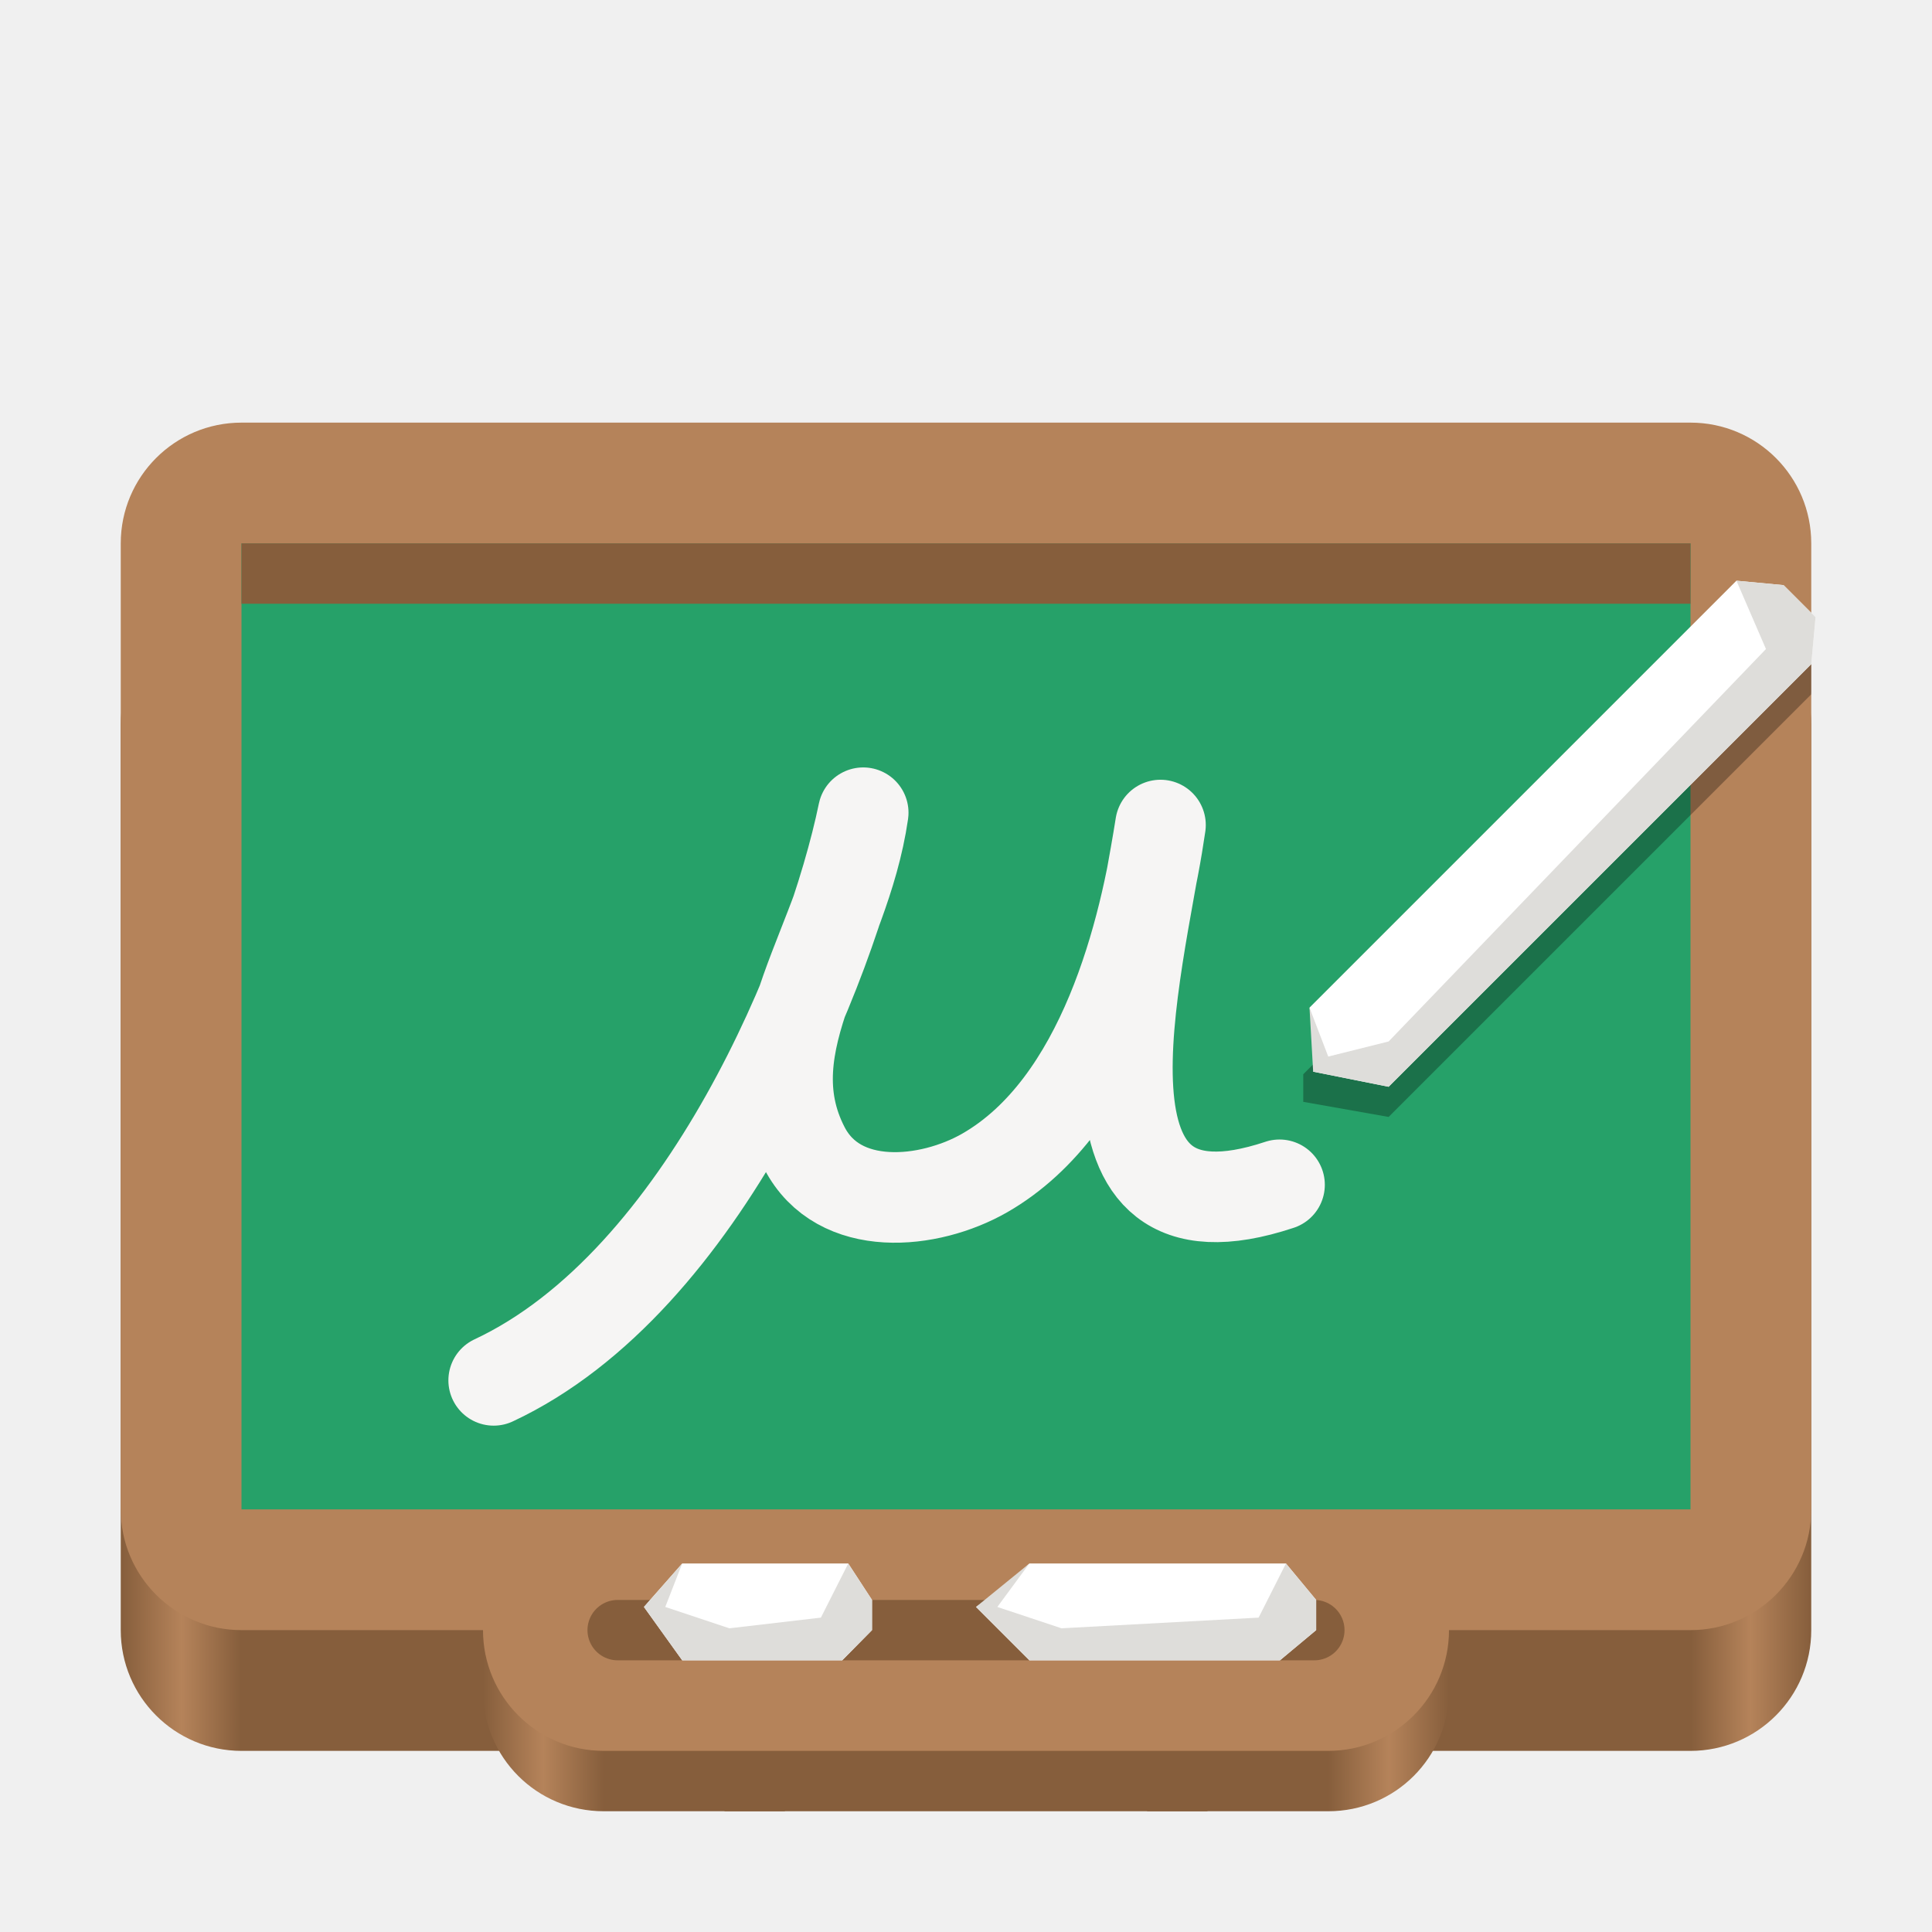
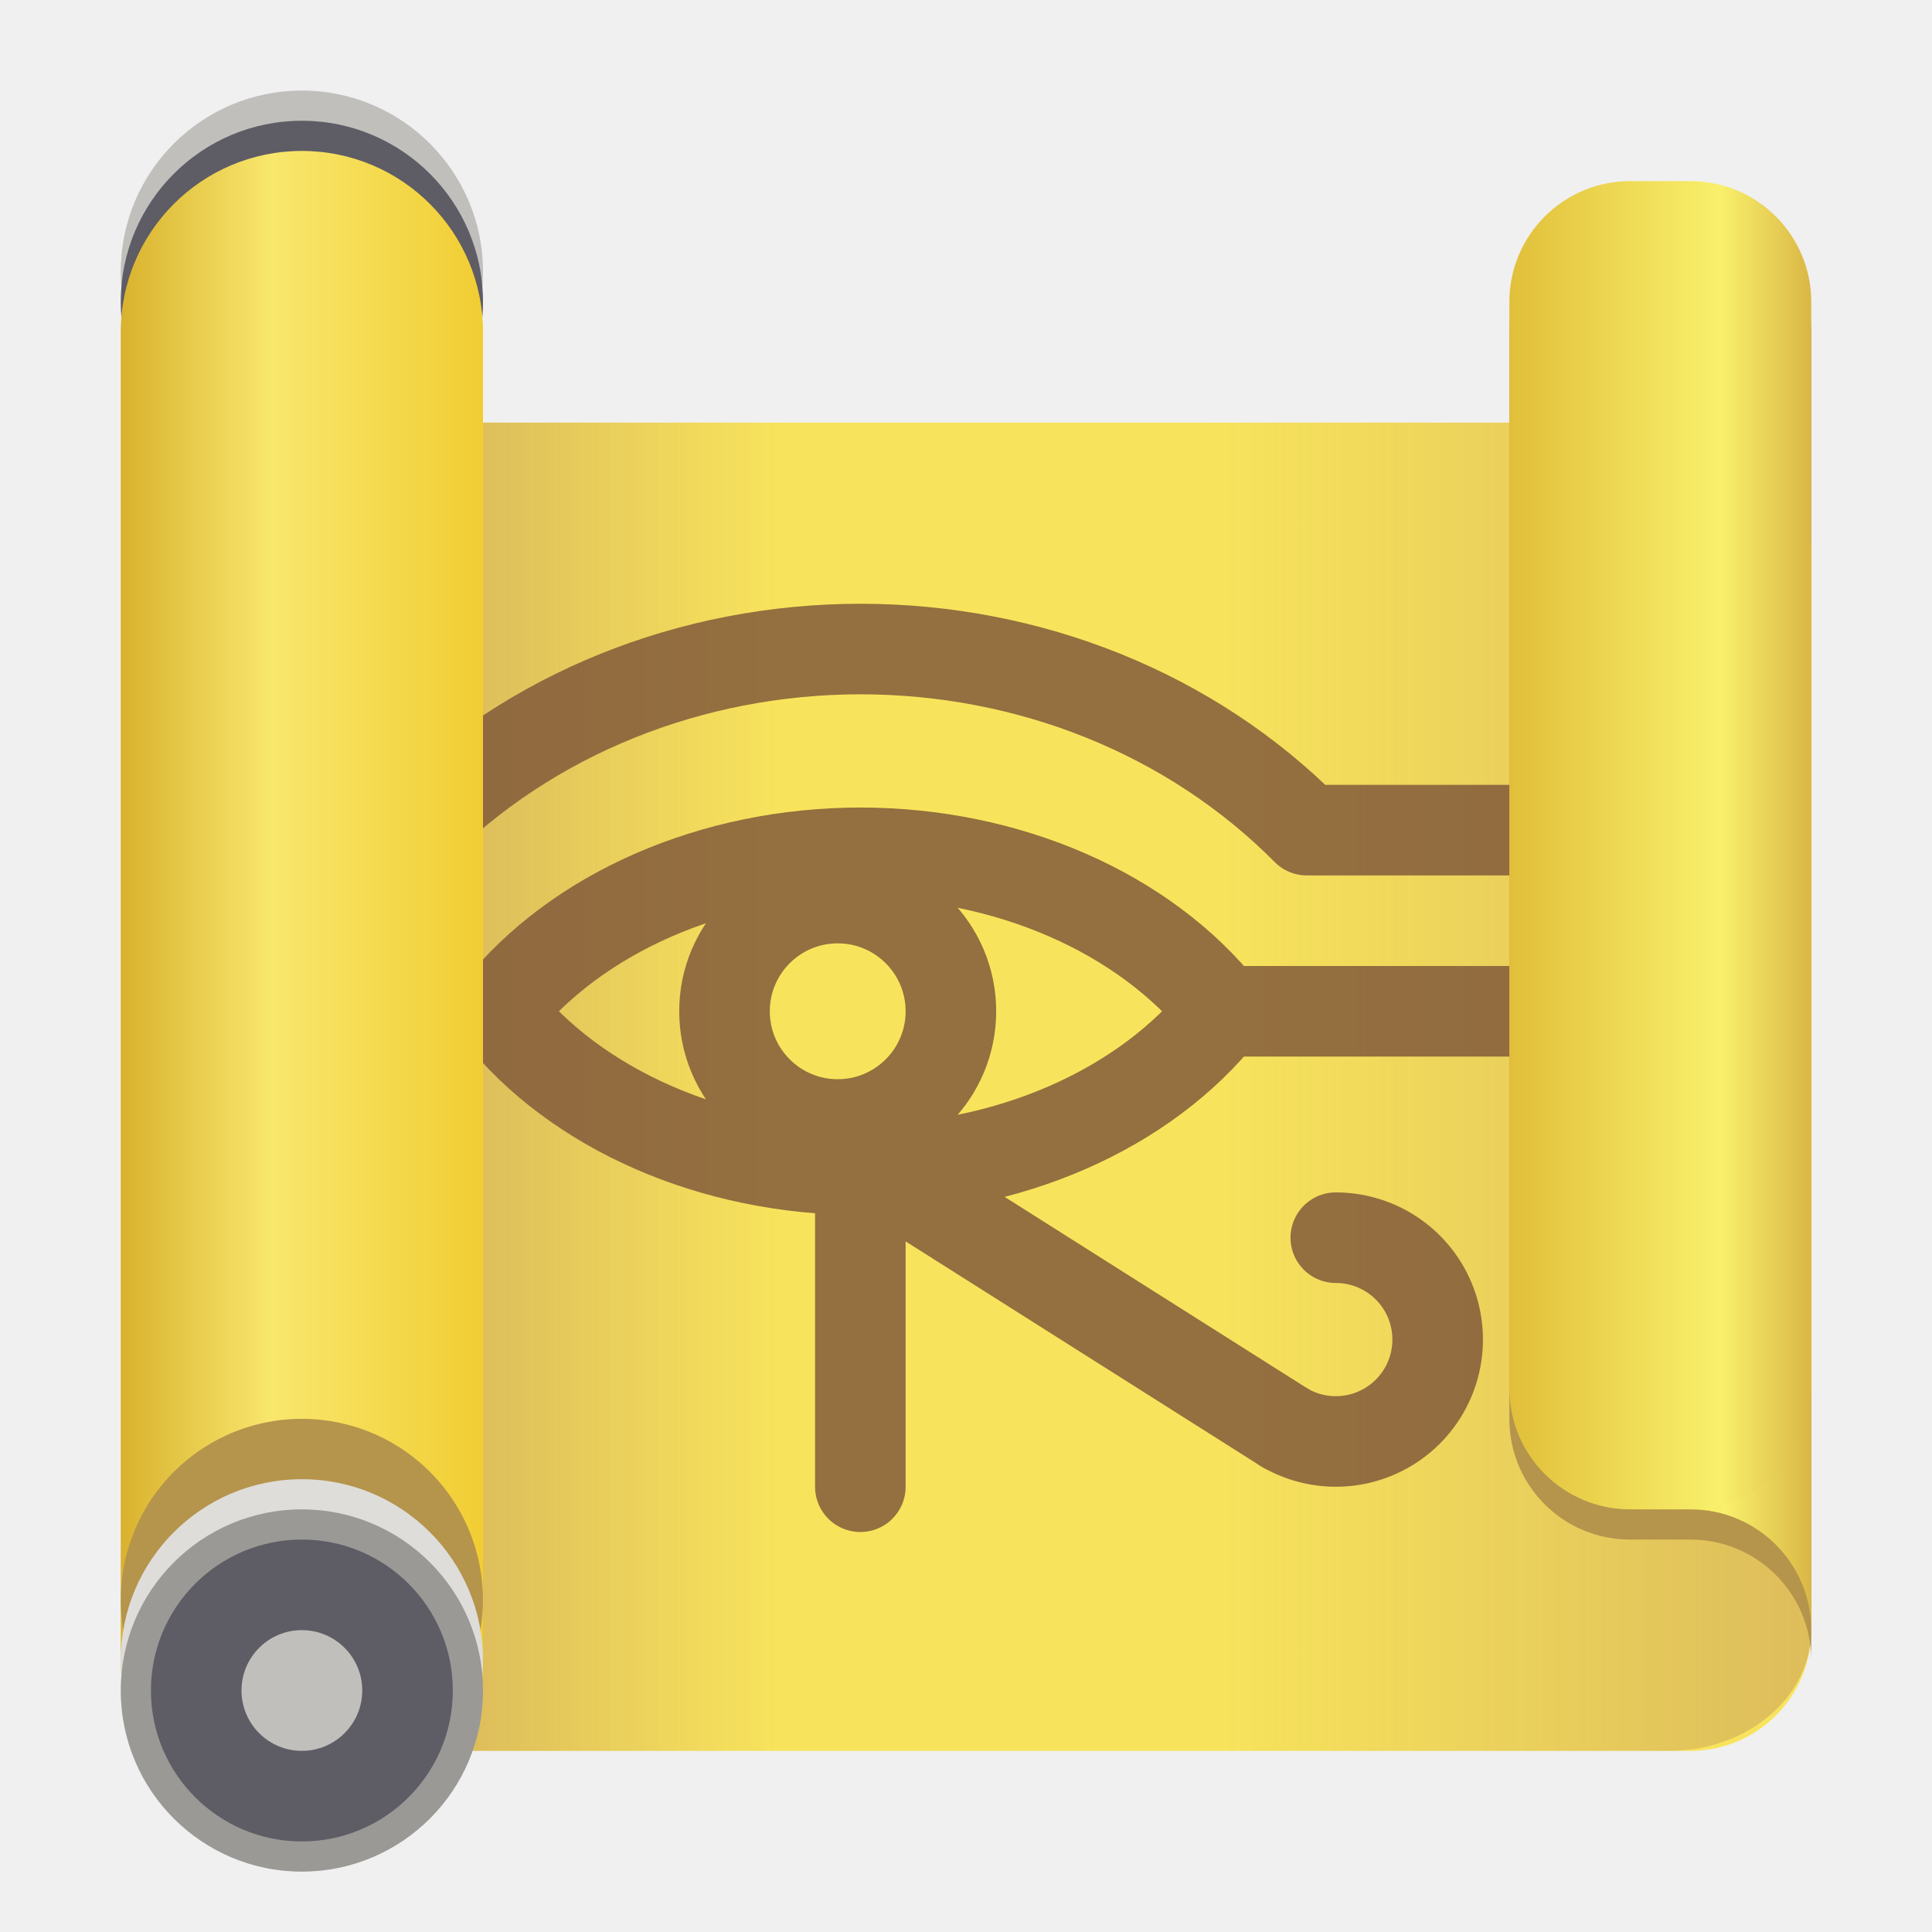
<svg xmlns="http://www.w3.org/2000/svg" xmlns:xlink="http://www.w3.org/1999/xlink" height="128px" viewBox="0 0 128 128" width="128px">
-   <linearGradient id="a" gradientTransform="matrix(1.018182 0 0 -1 5.96364 -172)" gradientUnits="userSpaceOnUse" x1="2" x2="112" y1="-300" y2="-300">
-     <stop offset="0" stop-color="#865e3c" />
-     <stop offset="0.036" stop-color="#b5835a" />
-     <stop offset="0.071" stop-color="#865e3c" />
-     <stop offset="0.929" stop-color="#865e3c" />
-     <stop offset="0.964" stop-color="#b5835a" />
-     <stop offset="1" stop-color="#865e3c" />
-   </linearGradient>
-   <linearGradient id="b" gradientUnits="userSpaceOnUse">
-     <stop offset="0" stop-color="#865e3c" />
-     <stop offset="0.071" stop-color="#b5835a" />
-     <stop offset="0.143" stop-color="#865e3c" />
-     <stop offset="0.857" stop-color="#865e3c" />
-     <stop offset="0.929" stop-color="#b5835a" />
-     <stop offset="1" stop-color="#865e3c" />
-   </linearGradient>
-   <linearGradient id="c" gradientTransform="matrix(0.509091 0 0 -0.486842 30.98182 -20.21053)" x1="2" x2="112" xlink:href="#b" y1="-300" y2="-300" />
-   <linearGradient id="d" gradientTransform="matrix(-0.509091 0 0 -0.486842 97.01818 -20.21053)" x1="2" x2="112" xlink:href="#b" y1="-300" y2="-300" />
-   <filter id="e" height="100%" width="100%" x="0%" y="0%">
-     <feColorMatrix in="SourceGraphic" type="matrix" values="0 0 0 0 1 0 0 0 0 1 0 0 0 0 1 0 0 0 1 0" />
+   <filter id="a" height="100%" width="100%" x="0%" y="0%">
+     <feColorMatrix color-interpolation-filters="sRGB" values="0 0 0 0 1 0 0 0 0 1 0 0 0 0 1 0 0 0 1 0" />
  </filter>
-   <mask id="f">
-     <g filter="url(#e)">
-       <rect fill-opacity="0.3" height="128" width="128" />
+   <mask id="b">
+     <g filter="url(#a)">
+       <rect fill-opacity="0.4" height="153.6" width="153.6" x="-12.8" y="-12.8" />
    </g>
  </mask>
-   <clipPath id="g">
+   <linearGradient id="c" gradientUnits="userSpaceOnUse">
+     <stop offset="0" stop-color="#b5835a" />
+     <stop offset="1" stop-color="#b5835a" stop-opacity="0" />
+   </linearGradient>
+   <linearGradient id="d" gradientTransform="matrix(-5 0 0 1 -62 -156)" x1="-38" x2="-30" xlink:href="#c" y1="244" y2="244" />
+   <clipPath id="e">
    <rect height="152" width="192" />
  </clipPath>
-   <path d="m 48 109 h 32 v 11 h -32 z m 0 0" fill="#865e3c" />
-   <path d="m 16 116 h 96 c 4.418 0 8 -3.582 8 -8 v -60 c 0 -4.418 -3.582 -8 -8 -8 h -96 c -4.418 0 -8 3.582 -8 8 v 60 c 0 4.418 3.582 8 8 8 z m 0 0" fill="url(#a)" />
-   <path d="m 40 83 c -4.434 0 -8 3.566 -8 8 v 21 c 0 4.434 3.566 8 8 8 h 12 v -37 z m 0 0" fill="url(#c)" />
-   <path d="m 88 83 c 4.434 0 8 3.566 8 8 v 21 c 0 4.434 -3.566 8 -8 8 h -12 v -37 z m 0 0" fill="url(#d)" />
-   <path d="m 40 116 h 48 c 4.418 0 8 -3.582 8 -8 v -8 c 0 -4.418 -3.582 -8 -8 -8 h -48 c -4.418 0 -8 3.582 -8 8 v 8 c 0 4.418 3.582 8 8 8 z m 0 0" fill="#b5835a" />
-   <path d="m 112 28 h -96 c -4.418 0 -8 3.582 -8 8 v 64 c 0 4.418 3.582 8 8 8 h 96 c 4.418 0 8 -3.582 8 -8 v -64 c 0 -4.418 -3.582 -8 -8 -8 z m 0 0" fill="#b5835a" />
-   <path d="m 16 36 h 96 v 64 h -96 z m 0 0" fill="#26a169" />
-   <path d="m 112 36 h -96 v 4 h 96 z m 0 0" fill="#865e3c" />
-   <path d="m 32.707 91.453 c 13.98 -6.543 22.383 -27.422 24.484 -37.609 c -1.258 8.684 -7.523 15.211 -3.898 22.211 c 2.273 4.391 8.277 3.758 11.941 1.66 c 7.855 -4.5 10.637 -16.098 11.652 -23.055 c -1.602 10.219 -6.758 28.699 7.887 23.836" fill="none" stroke="#f6f5f4" stroke-linecap="round" stroke-linejoin="round" stroke-width="6" />
-   <g clip-path="url(#g)" mask="url(#f)" transform="matrix(1 0 0 1 -8 -16)">
-     <path d="m 95.758 85.758 l 28.285 -28.285 l 2.121 -0.707 l 2.121 2.121 l -0.285 3.113 l -28 28 l -5.656 -1 v -1.828 z m 0 0" />
+   <mask id="f">
+     <g filter="url(#a)">
+       <rect fill-opacity="0.42" height="153.6" width="153.6" x="-12.8" y="-12.8" />
+     </g>
+   </mask>
+   <linearGradient id="g" gradientTransform="matrix(2.75 0 0 1 142.5 -156)" x1="-38" x2="-30" xlink:href="#c" y1="244" y2="244" />
+   <clipPath id="h">
+     <rect height="152" width="192" />
+   </clipPath>
+   <mask id="i">
+     <g filter="url(#a)">
+       <rect fill-opacity="0.85" height="153.6" width="153.6" x="-12.8" y="-12.8" />
+     </g>
+   </mask>
+   <clipPath id="j">
+     <rect height="152" width="192" />
+   </clipPath>
+   <linearGradient id="k" gradientTransform="matrix(-1 0 0 1.398952 0 -264.1121)" gradientUnits="userSpaceOnUse" x1="-32" x2="-7.999" y1="235.97" y2="235.97">
+     <stop offset="0" stop-color="#f1cd32" />
+     <stop offset="0.583" stop-color="#f8e76d" />
+     <stop offset="1" stop-color="#d9b22e" />
+   </linearGradient>
+   <linearGradient id="l" gradientTransform="matrix(-1 0 0 1 0 -172)" gradientUnits="userSpaceOnUse" x1="-120" x2="-101" y1="244" y2="244">
+     <stop offset="0" stop-color="#dab746" />
+     <stop offset="0.3" stop-color="#f9f06b" />
+     <stop offset="1" stop-color="#e4cf3c" />
+   </linearGradient>
+   <linearGradient id="m" gradientTransform="matrix(-1 0 0 1 0 -172)" gradientUnits="userSpaceOnUse" x1="-120" x2="-100" y1="228" y2="228">
+     <stop offset="0" stop-color="#dab746" />
+     <stop offset="0.3" stop-color="#f9f06b" />
+     <stop offset="1" stop-color="#e1bf3a" />
+   </linearGradient>
+   <path d="m 32 18 c 0 6.625 -5.375 12 -12 12 c -6.629 0 -12 -5.375 -12 -12 c 0 -6.629 5.371 -12 12 -12 c 6.625 0 12 5.371 12 12 z m 0 0" fill="#c0bfbc" />
+   <path d="m 32 20 c 0 6.625 -5.375 12 -12 12 c -6.629 0 -12 -5.375 -12 -12 c 0 -6.629 5.371 -12 12 -12 c 6.625 0 12 5.371 12 12 z m 0 0" fill="#5e5c64" />
+   <path d="m 112 28 h -84 c -4.418 0 -8 3.582 -8 8 v 72 c 0 4.418 3.582 8 8 8 h 84 c 4.418 0 8 -3.582 8 -8 v -72 c 0 -4.418 -3.582 -8 -8 -8 z m 0 0" fill="#f8e45c" />
+   <g mask="url(#b)">
+     <g clip-path="url(#e)" transform="matrix(1 0 0 1 -8 -16)">
+       <path d="m 118.59 44 h -33.457 c -5.199 0 -9.414 3.582 -9.414 8 v 72 c 0 4.418 4.215 8 9.414 8 h 33.457 c 5.195 0 9.41 -3.582 9.41 -8 v -72 c 0 -4.418 -4.215 -8 -9.41 -8 z m 0 0" fill="url(#d)" />
+     </g>
  </g>
-   <path d="m 86.758 66.758 l 28.285 -28.285 l 3.121 0.293 l 2.121 2.121 l -0.285 3.113 l -28 28 l -5 -1 l 0.379 -1.121 z m 0 0" fill="#ffffff" />
-   <path d="m 92 69 l 25 -26 l -1.957 -4.527 l 3.121 0.293 l 2.121 2.121 l -0.285 3.113 l -28 28 l -5 -1 l -0.242 -4.242 l 1.242 3.242 z m 0 0" fill="#deddda" />
-   <path d="m 40.922 108 h 46.156" fill="none" stroke="#865e3c" stroke-linecap="round" stroke-width="4" />
-   <path d="m 68.199 103.586 h 17 l 2 2.414 v 2 l -2.398 2 h -16.602 l -3.535 -3.535 l 1.77 -1.234 z m 0 0" fill="#ffffff" />
-   <path d="m 70.324 107.879 l 13.062 -0.707 l 1.812 -3.586 l 2 2.414 v 2 l -2.398 2 h -16.602 l -3.535 -3.535 l 3.535 -2.879 l -2.121 2.879 z m 0 0" fill="#deddda" />
-   <path d="m 45.199 103.586 h 11 l 1.574 2.414 v 2 l -1.973 2 h -10.602 l -2.535 -3.535 l 0.973 -1.105 z m 0 0" fill="#ffffff" />
-   <path d="m 48.324 107.879 l 6.062 -0.707 l 1.812 -3.586 l 1.574 2.414 v 2 l -1.973 2 h -10.602 l -2.535 -3.535 l 2.535 -2.879 l -1.121 2.879 z m 0 0" fill="#deddda" />
+   <g mask="url(#f)">
+     <g clip-path="url(#h)" transform="matrix(1 0 0 1 -8 -16)">
+       <path d="m 38 44 h 22 v 88 h -22 z m 0 0" fill="url(#g)" />
+     </g>
+   </g>
+   <g mask="url(#i)">
+     <g clip-path="url(#j)" fill="none" stroke="#825b3a" stroke-linecap="round" stroke-linejoin="round" transform="matrix(1 0 0 1 -8 -16)">
+       <path d="m 64 221 c -6.508 0.005 -12.555 2.651 -16 7 c 3.445 4.349 9.492 6.995 16 7 c 6.513 -0.003 12.565 -2.646 16.013 -7 c -3.448 -4.352 -9.5 -6.997 -16.013 -7 z m 0 0" stroke-width="4" transform="matrix(1.499998 0 0 1.499998 -30.99989 -258.9996)" />
+       <path d="m 80 228 h 18" stroke-width="4" transform="matrix(1.499998 0 0 1.499998 -30.99989 -258.9996)" />
+       <path d="m 68 228 c 0 2.76 -2.24 5 -5 5 c -2.76 0 -5 -2.24 -5 -5 s 2.24 -5 5 -5 c 2.76 0 5 2.24 5 5 z m 0 0" stroke-width="4" transform="matrix(1.499998 0 0 1.499998 -30.99989 -258.9996)" />
+       <g stroke-width="4">
+         <path d="m 65.818 235.682 l 16.932 10.714" transform="matrix(1.499998 0 0 1.499998 -30.99989 -258.9996)" />
+         <path d="m 85 238 c 1.891 0 3.581 1.182 4.229 2.961 c 0.646 1.779 0.112 3.771 -1.336 4.987 c -1.451 1.216 -3.505 1.396 -5.143 0.448" transform="matrix(1.499998 0 0 1.499998 -30.99989 -258.9996)" />
+         <path d="m 64 236 v 13" transform="matrix(1.499998 0 0 1.499998 -30.99989 -258.9996)" />
+         <path d="m 98 40 h -14.279 c -5.117 -5.159 -12.255 -7.997 -19.719 -8 h -0.01 c -7.458 0.008 -14.589 2.844 -19.701 8" transform="matrix(1.499998 0 0 1.499998 -30.99989 11.0001)" />
+       </g>
+     </g>
+   </g>
+   <path d="m 20 10 c -6.629 0 -12 5.371 -12 12 v 87.996 c 0 6.629 5.371 12.004 12 12.004 s 12 -5.375 12 -12.004 v -87.996 c 0 -6.629 -5.371 -12 -12 -12 z m 0 0" fill="url(#k)" />
+   <path d="m 8.41 109.105 c -1.406 -5.246 0.887 -10.781 5.59 -13.496 s 10.645 -1.934 14.484 1.906 s 4.621 9.781 1.906 14.484" fill="#b5944b" />
+   <path d="m 108 14 c -4.434 0 -8 3.566 -8 8 v 72 c 0 4.434 3.566 8 8 8 h 4 c 4.418 0 8 3.582 8 8 v -88 c 0 -4.434 -3.566 -8 -8 -8 z m 0 0" fill="#b5944b" />
+   <path d="m 112 36 v 64 c 4.418 0 8 3.582 8 8 v -72 z m 0 0" fill="url(#l)" />
+   <path d="m 112 12 h -4 c -4.418 0 -8 3.582 -8 8 v 72 c 0 4.418 3.582 8 8 8 h 4 c 4.418 0 8 -3.582 8 -8 v -72 c 0 -4.418 -3.582 -8 -8 -8 z m 0 0" fill="url(#m)" />
+   <path d="m 32 110 c 0 6.625 -5.375 12 -12 12 c -6.629 0 -12 -5.375 -12 -12 c 0 -6.629 5.371 -12 12 -12 c 6.625 0 12 5.371 12 12 z m 0 0" fill="#deddda" />
+   <path d="m 32 112 c 0 6.625 -5.375 12 -12 12 c -6.629 0 -12 -5.375 -12 -12 c 0 -6.629 5.371 -12 12 -12 c 6.625 0 12 5.371 12 12 z m 0 0" fill="#9a9996" />
+   <path d="m 30 112 c 0 5.523 -4.477 10 -10 10 s -10 -4.477 -10 -10 s 4.477 -10 10 -10 s 10 4.477 10 10 z m 0 0" fill="#5e5c64" />
+   <path d="m 24 112 c 0 2.207 -1.793 4 -4 4 c -2.211 0 -4 -1.793 -4 -4 c 0 -2.211 1.789 -4 4 -4 c 2.207 0 4 1.789 4 4 z m 0 0" fill="#c0bfbc" />
</svg>
